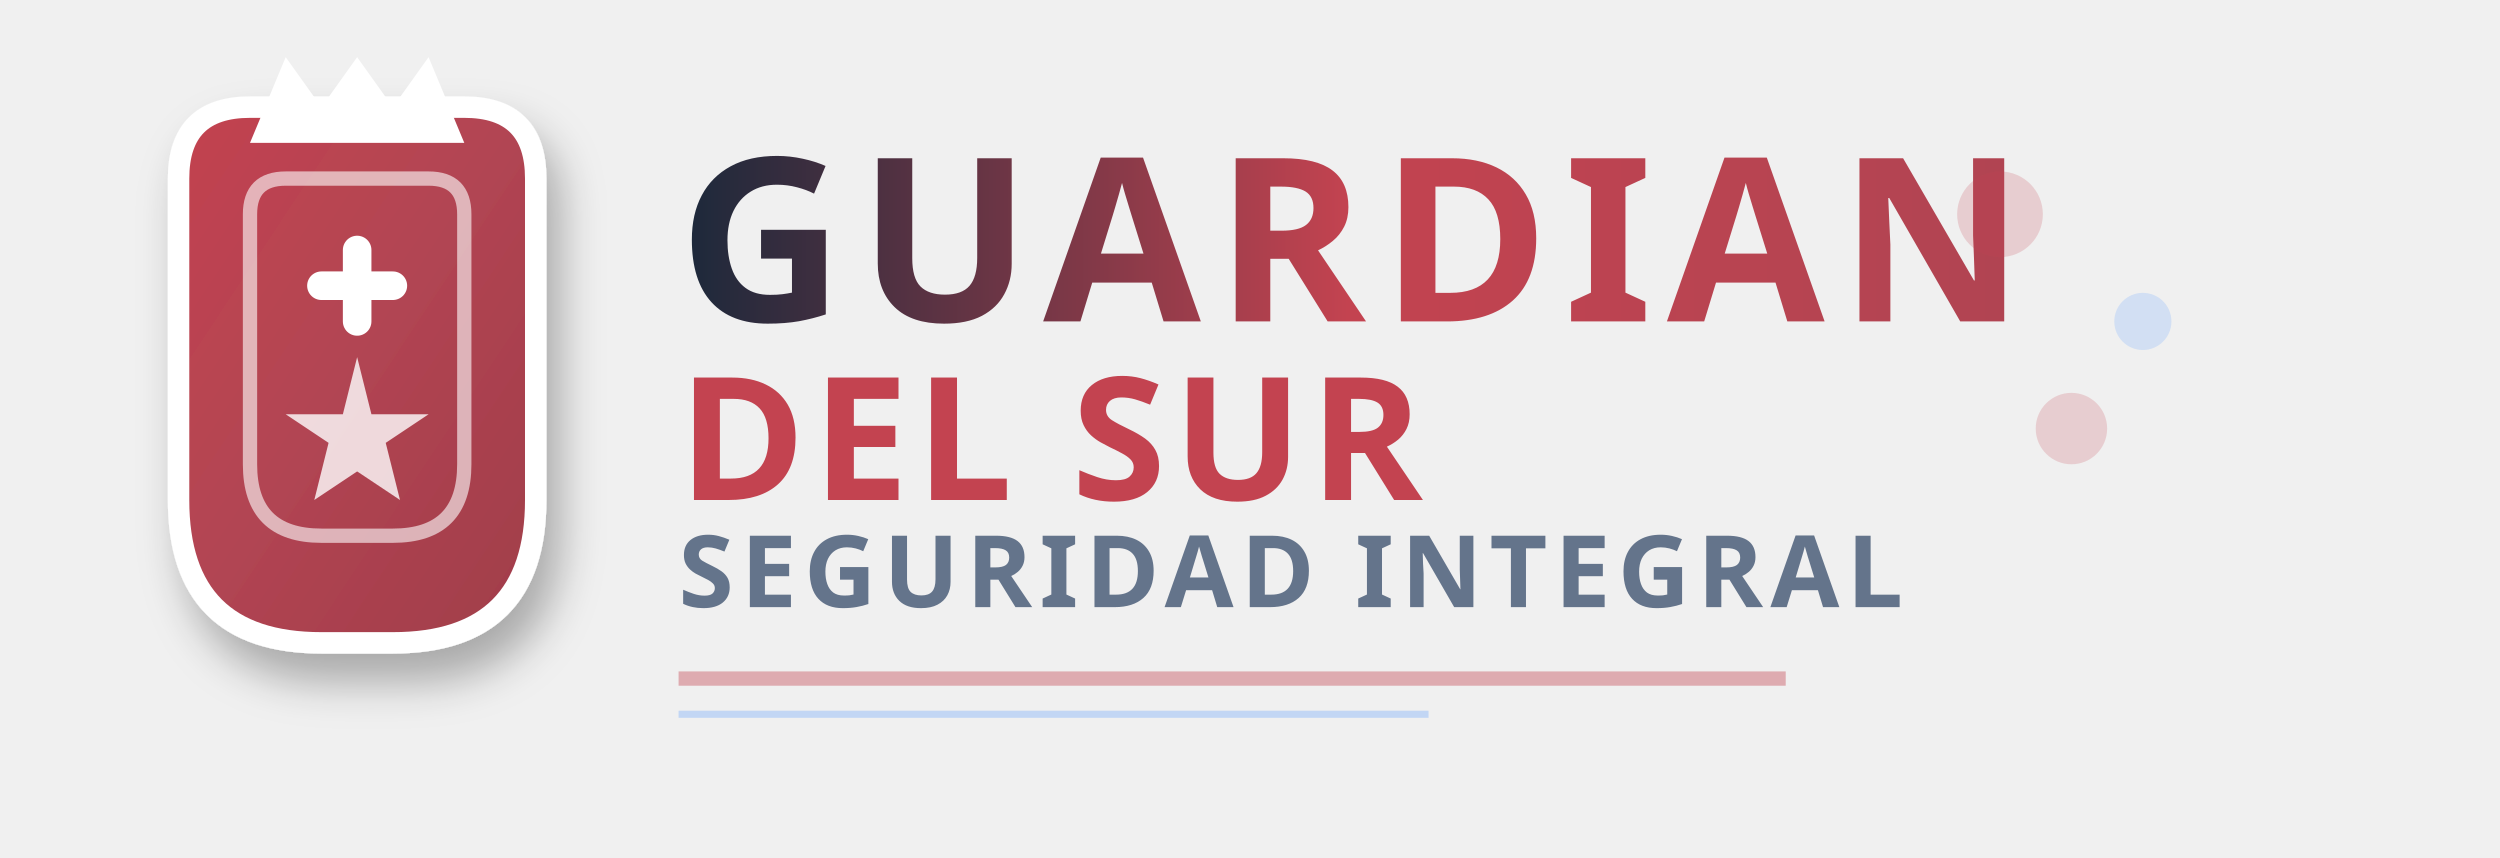
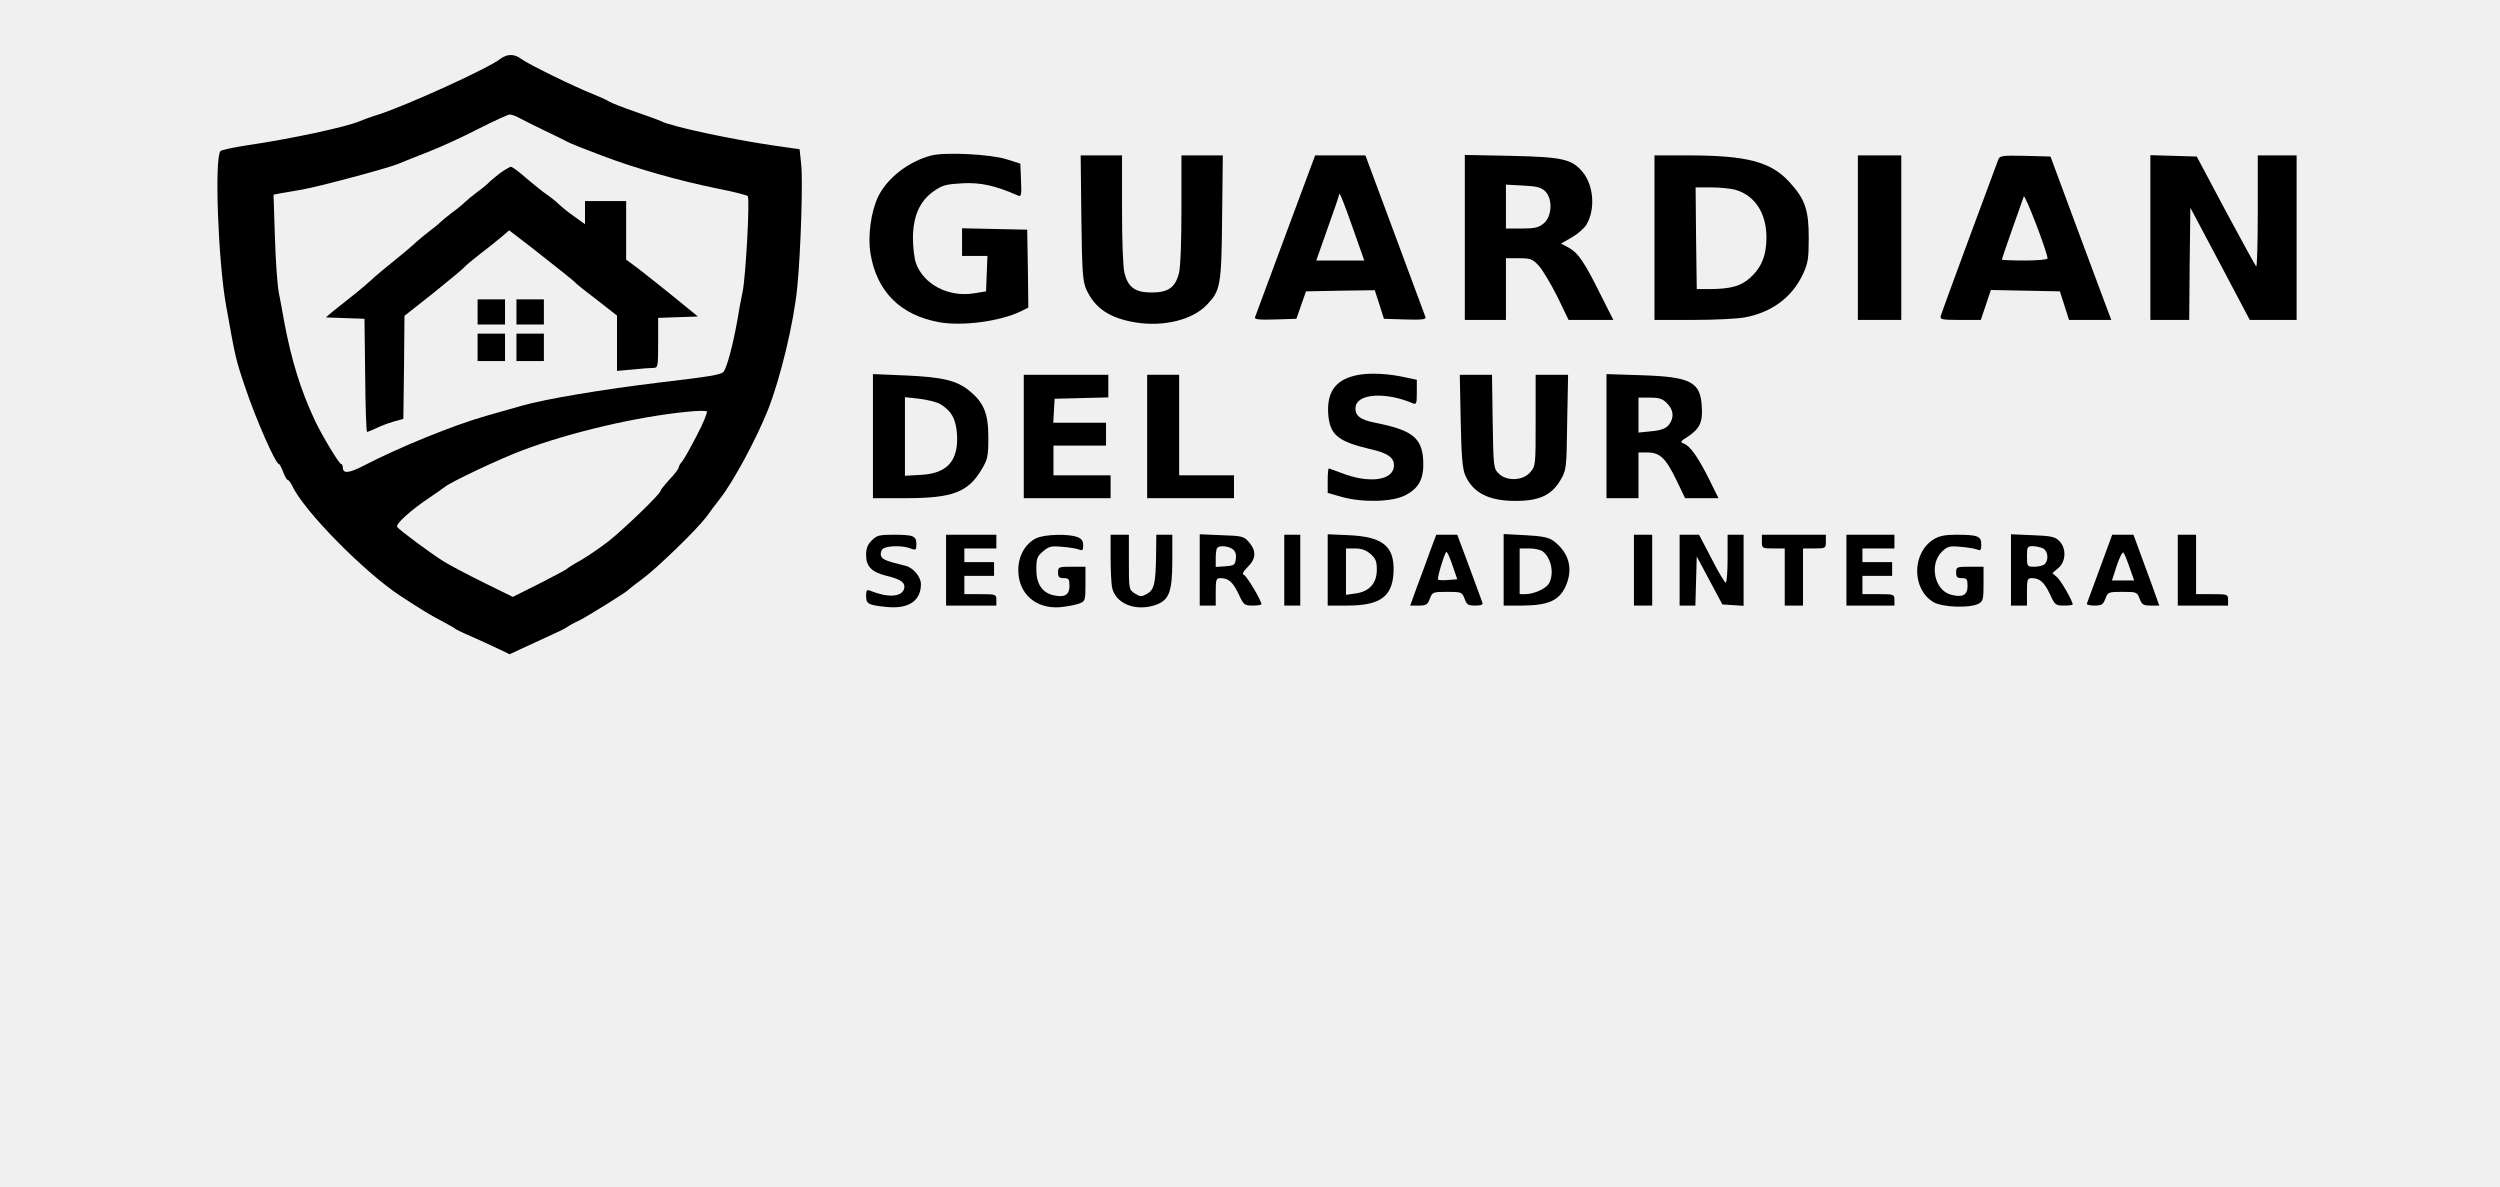
- <svg xmlns="http://www.w3.org/2000/svg" width="350" height="120" viewBox="0 0 350 120">
-   <defs>
-     <linearGradient id="shieldGradient" x1="0%" y1="0%" x2="100%" y2="100%">
-       <stop offset="0%" style="stop-color:#C34350;stop-opacity:1" />
-       <stop offset="50%" style="stop-color:#B14452;stop-opacity:1" />
-       <stop offset="100%" style="stop-color:#A03D4A;stop-opacity:1" />
-     </linearGradient>
-     <linearGradient id="textGradient" x1="0%" y1="0%" x2="100%" y2="0%">
-       <stop offset="0%" style="stop-color:#1e293b;stop-opacity:1" />
-       <stop offset="50%" style="stop-color:#C34350;stop-opacity:1" />
-       <stop offset="100%" style="stop-color:#B14452;stop-opacity:1" />
-     </linearGradient>
-     <filter id="shadow" x="-20%" y="-20%" width="140%" height="140%">
-       <feDropShadow dx="2" dy="4" stdDeviation="3" flood-color="#000000" flood-opacity="0.3" />
-     </filter>
-   </defs>
-   <path d="M25 25 L25 70 Q25 90 45 90 L55 90 Q75 90 75 70 L75 25 Q75 15 65 15 L35 15 Q25 15 25 25 Z" fill="url(#shieldGradient)" stroke="#ffffff" stroke-width="3" filter="url(#shadow)" />
-   <path d="M35 30 L35 65 Q35 75 45 75 L55 75 Q65 75 65 65 L65 30 Q65 25 60 25 L40 25 Q35 25 35 30 Z" fill="none" stroke="#ffffff" stroke-width="2" opacity="0.6" />
-   <path d="M45 40 L55 40 M50 35 L50 45" stroke="#ffffff" stroke-width="4" stroke-linecap="round" />
-   <path d="M35 20 L40 8 L45 15 L50 8 L55 15 L60 8 L65 20" fill="#ffffff" stroke="none" />
-   <polygon points="50,50 52,58 60,58 54,62 56,70 50,66 44,70 46,62 40,58 48,58" fill="#ffffff" opacity="0.8" />
-   <text x="95" y="45" font-family="Montserrat, sans-serif" font-size="32" font-weight="900" fill="url(#textGradient)" letter-spacing="2px">
-     GUARDIAN
-   </text>
-   <text x="95" y="70" font-family="Montserrat, sans-serif" font-size="24" font-weight="700" fill="#C34350" letter-spacing="1px">
-     DEL SUR
-   </text>
-   <text x="95" y="85" font-family="Source Sans Pro, sans-serif" font-size="14" font-weight="600" fill="#64748b" letter-spacing="1px">
-     SEGURIDAD INTEGRAL
-   </text>
-   <circle cx="280" cy="30" r="6" fill="#C34350" opacity="0.2" />
-   <circle cx="300" cy="45" r="4" fill="#589BFF" opacity="0.2" />
-   <circle cx="290" cy="60" r="5" fill="#C34350" opacity="0.2" />
-   <line x1="95" y1="95" x2="250" y2="95" stroke="#C34350" stroke-width="2" opacity="0.4" />
-   <line x1="95" y1="100" x2="200" y2="100" stroke="#589BFF" stroke-width="1" opacity="0.3" />
+ <svg xmlns="http://www.w3.org/2000/svg" version="1.0" width="1094pt" height="519pt" viewBox="0 0 1094 519" preserveAspectRatio="xMidYMid meet">
+   <g transform="translate(0,519) scale(0.1,-0.1)" fill="#000000" stroke="none">
+     <path d="M2189 4932 c-54 -42 -402 -200 -529 -242 -36 -11 -74 -25 -85 -30 -56 -25 -308 -79 -495 -106 -58 -9 -109 -20 -115 -25 -27 -26 -11 -477 24 -674 41 -230 42 -236 84 -360 46 -138 133 -335 147 -335 3 0 12 -16 19 -35 7 -19 16 -35 20 -35 4 0 13 -12 20 -26 49 -108 316 -379 475 -483 89 -58 128 -82 176 -107 30 -16 57 -31 60 -34 3 -3 34 -19 70 -34 36 -16 89 -40 118 -54 l52 -25 43 20 c23 11 76 35 117 54 41 18 82 38 90 44 8 6 33 20 55 30 38 19 205 123 215 134 3 4 32 26 64 50 65 48 238 217 277 269 13 19 40 55 60 80 60 77 159 262 209 387 55 139 114 383 129 540 15 152 25 462 17 536 l-7 66 -112 16 c-181 26 -453 84 -495 107 -10 5 -60 23 -112 41 -52 18 -104 38 -115 45 -11 7 -44 22 -74 34 -75 29 -281 130 -310 152 -30 23 -62 23 -92 0z m81 -257 c14 -8 63 -32 110 -55 47 -22 93 -45 104 -51 10 -6 78 -33 150 -60 150 -57 337 -110 510 -145 66 -13 124 -28 128 -32 10 -10 -8 -345 -22 -417 -6 -27 -17 -86 -24 -130 -19 -107 -46 -207 -60 -222 -11 -13 -61 -21 -281 -47 -248 -30 -498 -72 -600 -101 -27 -8 -99 -28 -158 -45 -141 -40 -378 -136 -536 -218 -64 -33 -91 -36 -91 -7 0 8 -4 15 -8 15 -8 0 -84 126 -114 190 -62 132 -102 261 -134 430 -7 41 -18 100 -24 130 -6 30 -14 139 -17 241 l-6 187 29 6 c16 3 58 10 94 16 75 13 377 94 423 113 18 8 76 31 130 52 54 21 153 66 220 101 67 34 129 62 137 63 8 0 26 -6 40 -14z m779 -1391 c-28 -54 -57 -106 -65 -115 -8 -8 -14 -20 -14 -25 0 -5 -18 -29 -40 -52 -22 -24 -40 -47 -40 -51 0 -12 -159 -166 -229 -221 -35 -27 -89 -64 -120 -82 -31 -17 -58 -34 -61 -38 -3 -3 -57 -32 -120 -64 l-116 -58 -124 61 c-69 34 -147 75 -175 92 -61 38 -197 139 -207 153 -8 13 59 73 141 128 31 21 61 42 67 47 27 22 238 122 339 160 209 79 504 148 721 169 43 5 83 5 87 2 4 -4 -15 -51 -44 -106z" />
+     <path d="M2185 4430 c-21 -17 -42 -34 -45 -38 -3 -4 -25 -23 -50 -41 -25 -19 -49 -39 -55 -45 -5 -6 -30 -27 -55 -45 -25 -19 -49 -39 -55 -45 -5 -6 -26 -23 -45 -37 -19 -15 -44 -35 -55 -45 -11 -11 -36 -32 -55 -48 -101 -82 -126 -103 -146 -122 -13 -12 -49 -43 -81 -68 -32 -25 -71 -57 -88 -70 l-29 -25 84 -3 85 -3 3 -247 c1 -137 5 -248 8 -248 3 0 21 7 40 16 18 9 52 22 76 29 l43 12 3 226 2 225 123 97 c67 54 129 105 137 114 8 9 40 36 70 59 30 23 72 56 92 73 l36 31 89 -68 c112 -88 197 -155 203 -163 3 -4 44 -37 93 -74 l87 -68 0 -121 0 -121 68 6 c37 4 77 7 90 7 21 0 22 3 22 110 l0 109 87 3 87 3 -98 80 c-54 44 -125 100 -157 125 l-59 44 0 128 0 128 -90 0 -90 0 0 -51 0 -50 -46 33 c-26 18 -56 42 -68 54 -11 11 -36 31 -55 44 -18 12 -58 45 -89 71 -30 27 -60 49 -66 49 -6 0 -29 -14 -51 -30z" />
+     <path d="M2090 3825 l0 -55 60 0 60 0 0 55 0 55 -60 0 -60 0 0 -55z" />
+     <path d="M2260 3825 l0 -55 60 0 60 0 0 55 0 55 -60 0 -60 0 0 -55z" />
+     <path d="M2090 3670 l0 -60 60 0 60 0 0 60 0 60 -60 0 -60 0 0 -60z" />
+     <path d="M2260 3670 l0 -60 60 0 60 0 0 60 0 60 -60 0 -60 0 0 -60z" />
+     <path d="M4077 4510 c-101 -26 -195 -99 -235 -182 -31 -67 -45 -171 -33 -246 27 -167 130 -271 301 -302 100 -18 263 3 356 47 l34 17 -2 170 -3 171 -142 3 -143 3 0 -61 0 -60 55 0 56 0 -3 -77 -3 -78 -55 -9 c-111 -17 -219 40 -252 133 -7 20 -13 70 -13 111 1 95 30 161 92 204 37 26 54 30 125 34 80 4 143 -10 241 -53 16 -7 18 -2 15 66 l-3 73 -60 19 c-69 22 -266 32 -328 17z" />
+     <path d="M4732 4238 c3 -236 6 -278 21 -313 38 -84 102 -127 216 -146 123 -20 250 11 313 78 59 62 63 83 66 381 l3 272 -90 0 -91 0 0 -236 c0 -141 -4 -253 -11 -280 -16 -62 -47 -84 -119 -84 -72 0 -103 22 -119 84 -7 27 -11 139 -11 280 l0 236 -91 0 -90 0 3 -272z" />
+     <path d="M5626 4163 c-71 -192 -131 -354 -134 -361 -3 -10 16 -12 88 -10 l93 3 21 60 21 60 151 3 150 2 20 -62 20 -63 93 -3 c73 -2 92 0 89 10 -3 7 -63 169 -134 361 l-129 347 -110 0 -110 0 -129 -347z m294 29 l50 -142 -105 0 -105 0 50 142 c28 77 50 143 50 146 0 17 16 -21 60 -146z" />
+     <path d="M6410 4151 l0 -361 90 0 90 0 0 135 0 135 56 0 c51 0 60 -3 88 -33 17 -19 53 -80 81 -135 l49 -102 98 0 98 0 -56 111 c-72 145 -98 182 -139 205 l-34 18 47 27 c26 15 55 40 65 57 39 67 31 172 -18 230 -47 56 -88 65 -312 70 l-203 4 0 -361z m352 202 c33 -34 30 -109 -6 -140 -23 -19 -38 -23 -97 -23 l-69 0 0 96 0 96 75 -4 c60 -3 79 -8 97 -25z" />
+     <path d="M7240 4150 l0 -360 168 0 c93 0 195 5 227 11 118 22 206 87 254 188 23 49 26 69 26 161 0 122 -16 169 -85 244 -82 89 -187 116 -446 116 l-144 0 0 -360z m352 210 c87 -24 138 -102 138 -210 0 -79 -23 -133 -73 -177 -40 -35 -82 -47 -172 -48 l-60 0 -3 223 -2 222 67 0 c38 0 85 -5 105 -10z" />
+     <path d="M8130 4150 l0 -360 95 0 95 0 0 360 0 360 -95 0 -95 0 0 -360z" />
+     <path d="M8745 4493 c-25 -66 -249 -671 -252 -685 -5 -16 4 -18 85 -18 l90 0 22 65 22 66 151 -3 151 -3 20 -62 20 -63 93 0 92 0 -20 53 c-11 28 -70 189 -133 357 l-113 305 -110 3 c-98 2 -111 1 -118 -15z m215 -434 c0 -5 -45 -9 -100 -9 -55 0 -100 2 -100 4 0 4 82 238 96 276 5 13 104 -245 104 -271z" />
+     <path d="M9410 4150 l0 -360 85 0 85 0 2 246 3 245 130 -245 130 -246 103 0 102 0 0 360 0 360 -85 0 -85 0 0 -247 c0 -135 -3 -243 -7 -239 -4 4 -64 114 -134 244 l-126 237 -101 3 -102 3 0 -361z" />
+     <path d="M5947 3550 c-98 -17 -140 -70 -135 -167 6 -95 40 -124 183 -158 77 -17 105 -37 105 -71 0 -67 -108 -82 -232 -33 -27 10 -51 19 -53 19 -3 0 -5 -24 -5 -54 l0 -53 60 -17 c91 -26 221 -23 278 6 63 32 84 74 80 155 -6 98 -49 131 -210 163 -67 13 -90 32 -86 69 7 59 131 67 251 16 15 -6 17 -1 17 48 l0 55 -47 10 c-74 17 -153 21 -206 12z" />
+     <path d="M3820 3282 l0 -272 143 0 c207 0 274 26 334 128 25 42 28 57 28 137 0 105 -19 152 -82 204 -55 46 -119 61 -280 68 l-143 6 0 -271z m294 140 c49 -29 70 -66 74 -135 6 -114 -43 -169 -158 -175 l-70 -4 0 172 0 172 63 -7 c34 -4 75 -14 91 -23z" />
+     <path d="M4480 3280 l0 -270 190 0 190 0 0 50 0 50 -125 0 -125 0 0 65 0 65 115 0 115 0 0 50 0 50 -116 0 -115 0 3 53 3 52 118 3 117 3 0 49 0 50 -185 0 -185 0 0 -270z" />
+     <path d="M5020 3280 l0 -270 190 0 190 0 0 50 0 50 -120 0 -120 0 0 220 0 220 -70 0 -70 0 0 -270z" />
+     <path d="M6392 3348 c3 -156 8 -211 20 -238 34 -77 103 -112 220 -112 104 0 157 25 196 90 27 47 27 49 30 255 l4 207 -71 0 -71 0 0 -199 c0 -197 0 -200 -24 -228 -32 -37 -103 -40 -138 -5 -22 22 -23 30 -26 227 l-3 205 -71 0 -70 0 4 -202z" />
+     <path d="M7030 3281 l0 -271 70 0 70 0 0 100 0 100 39 0 c54 0 80 -24 126 -119 l39 -81 73 0 73 0 -41 83 c-48 96 -83 146 -111 156 -17 6 -15 10 19 31 51 34 65 63 60 132 -6 107 -49 129 -264 136 l-153 5 0 -272z m265 144 c29 -28 32 -64 8 -94 -13 -16 -33 -24 -75 -28 l-58 -6 0 77 0 76 50 0 c41 0 56 -5 75 -25z" />
+     <path d="M3815 2825 c-18 -17 -25 -35 -25 -64 0 -50 25 -75 90 -91 64 -15 84 -31 76 -58 -12 -35 -72 -38 -148 -7 -15 6 -18 2 -18 -23 0 -35 10 -40 89 -48 96 -10 151 26 151 100 0 32 -34 72 -67 80 -83 20 -102 28 -107 42 -4 9 -1 23 5 30 13 16 86 19 123 4 24 -9 26 -7 26 19 0 36 -13 41 -101 41 -61 0 -73 -3 -94 -25z" />
+     <path d="M4140 2695 l0 -155 110 0 110 0 0 25 c0 24 -2 25 -70 25 l-70 0 0 40 0 40 65 0 65 0 0 30 0 30 -65 0 -65 0 0 30 0 30 70 0 70 0 0 30 0 30 -110 0 -110 0 0 -155z" />
+     <path d="M4533 2834 c-47 -24 -77 -77 -77 -139 0 -103 77 -171 184 -162 30 3 67 10 83 16 26 10 27 13 27 86 l0 75 -60 0 c-57 0 -60 -1 -60 -25 0 -20 5 -25 25 -25 22 0 25 -4 25 -34 0 -39 -21 -52 -69 -41 -50 11 -76 49 -76 112 0 48 3 58 29 80 26 22 36 25 85 20 31 -2 64 -8 74 -12 14 -6 17 -2 17 19 0 19 -7 29 -26 36 -40 15 -145 12 -181 -6z" />
+     <path d="M4860 2751 c0 -54 3 -112 6 -130 14 -71 99 -107 186 -80 64 21 78 56 78 197 l0 112 -35 0 -35 0 -1 -92 c-2 -122 -8 -149 -40 -167 -24 -13 -29 -13 -53 2 -26 17 -26 19 -26 137 l0 120 -40 0 -40 0 0 -99z" />
+     <path d="M5250 2696 l0 -156 35 0 35 0 0 60 c0 54 2 60 21 60 35 0 54 -17 79 -69 22 -48 25 -51 62 -51 21 0 38 3 38 6 0 16 -64 123 -76 128 -10 4 -5 13 16 35 37 36 38 70 6 108 -23 26 -29 28 -120 31 l-96 4 0 -156z m144 91 c12 -9 17 -23 14 -42 -3 -27 -7 -30 -45 -33 l-43 -3 0 39 c0 21 3 42 7 45 11 11 48 8 67 -6z" />
+     <path d="M5620 2695 l0 -155 35 0 35 0 0 155 0 155 -35 0 -35 0 0 -155z" />
+     <path d="M5810 2696 l0 -156 85 0 c143 0 197 38 203 143 6 115 -44 158 -195 165 l-93 4 0 -156z m187 70 c23 -20 28 -32 28 -70 0 -58 -33 -95 -93 -103 l-42 -6 0 102 0 101 39 0 c28 0 49 -7 68 -24z" />
+     <path d="M6258 2778 c-14 -40 -40 -110 -57 -155 l-30 -83 37 0 c33 0 39 4 49 30 11 29 13 30 76 30 63 0 65 -1 76 -30 9 -26 15 -30 47 -30 25 0 35 4 31 13 -2 6 -28 76 -57 155 l-53 142 -46 0 -46 0 -27 -72z m79 -126 c-21 -2 -41 -1 -44 2 -5 4 23 100 35 120 3 6 15 -19 27 -55 l22 -64 -40 -3z" />
+     <path d="M6580 2696 l0 -156 83 0 c113 1 160 22 189 86 33 76 14 146 -54 197 -20 15 -48 21 -122 25 l-96 5 0 -157z m171 81 c37 -28 51 -96 28 -139 -12 -23 -66 -48 -104 -48 l-25 0 0 100 0 100 43 0 c23 0 49 -6 58 -13z" />
+     <path d="M7150 2695 l0 -155 40 0 40 0 0 155 0 155 -40 0 -40 0 0 -155z" />
+     <path d="M7350 2695 l0 -155 35 0 34 0 3 108 3 107 56 -105 56 -105 46 -3 47 -3 0 155 0 156 -35 0 -35 0 0 -105 c0 -58 -4 -105 -8 -105 -4 0 -33 47 -62 105 l-55 105 -42 0 -43 0 0 -155z" />
+     <path d="M7710 2820 c0 -29 1 -30 50 -30 l50 0 0 -125 0 -125 40 0 40 0 0 125 0 125 50 0 c49 0 50 1 50 30 l0 30 -140 0 -140 0 0 -30z" />
+     <path d="M8080 2695 l0 -155 105 0 105 0 0 25 c0 24 -2 25 -70 25 l-70 0 0 40 0 40 65 0 65 0 0 30 0 30 -65 0 -65 0 0 30 0 30 70 0 70 0 0 30 0 30 -105 0 -105 0 0 -155z" />
+     <path d="M8462 2830 c-96 -59 -97 -218 -1 -275 39 -23 159 -27 197 -7 20 11 22 20 22 87 l0 75 -60 0 c-57 0 -60 -1 -60 -25 0 -20 5 -25 25 -25 22 0 25 -4 25 -35 0 -40 -23 -51 -74 -37 -71 20 -94 132 -39 187 25 24 33 27 83 22 30 -2 63 -8 73 -12 14 -6 17 -2 17 23 0 36 -16 42 -110 42 -47 0 -74 -5 -98 -20z" />
+     <path d="M8800 2696 l0 -156 35 0 35 0 0 60 c0 54 2 60 21 60 35 0 54 -17 79 -69 22 -48 25 -51 62 -51 21 0 38 2 38 5 0 15 -50 102 -68 119 l-21 18 27 23 c33 28 35 87 3 118 -17 18 -36 22 -116 25 l-95 4 0 -156z m141 94 c21 -12 25 -50 7 -68 -7 -7 -27 -12 -45 -12 -32 0 -33 1 -33 45 0 42 2 45 26 45 14 0 34 -5 45 -10z" />
+     <path d="M9189 2703 c-30 -81 -55 -150 -57 -155 -2 -4 13 -8 33 -8 32 0 38 4 48 30 11 29 13 30 75 30 62 0 64 -1 75 -30 10 -26 16 -30 49 -30 l37 0 -35 98 c-20 53 -45 123 -57 155 l-21 57 -47 0 -46 0 -54 -147z m130 4 l20 -57 -49 0 -48 0 21 65 c12 36 25 61 29 57 4 -4 16 -33 27 -65z" />
+     <path d="M9530 2695 l0 -155 110 0 110 0 0 25 c0 24 -2 25 -70 25 l-70 0 0 130 0 130 -40 0 -40 0 0 -155z" />
+   </g>
</svg>
